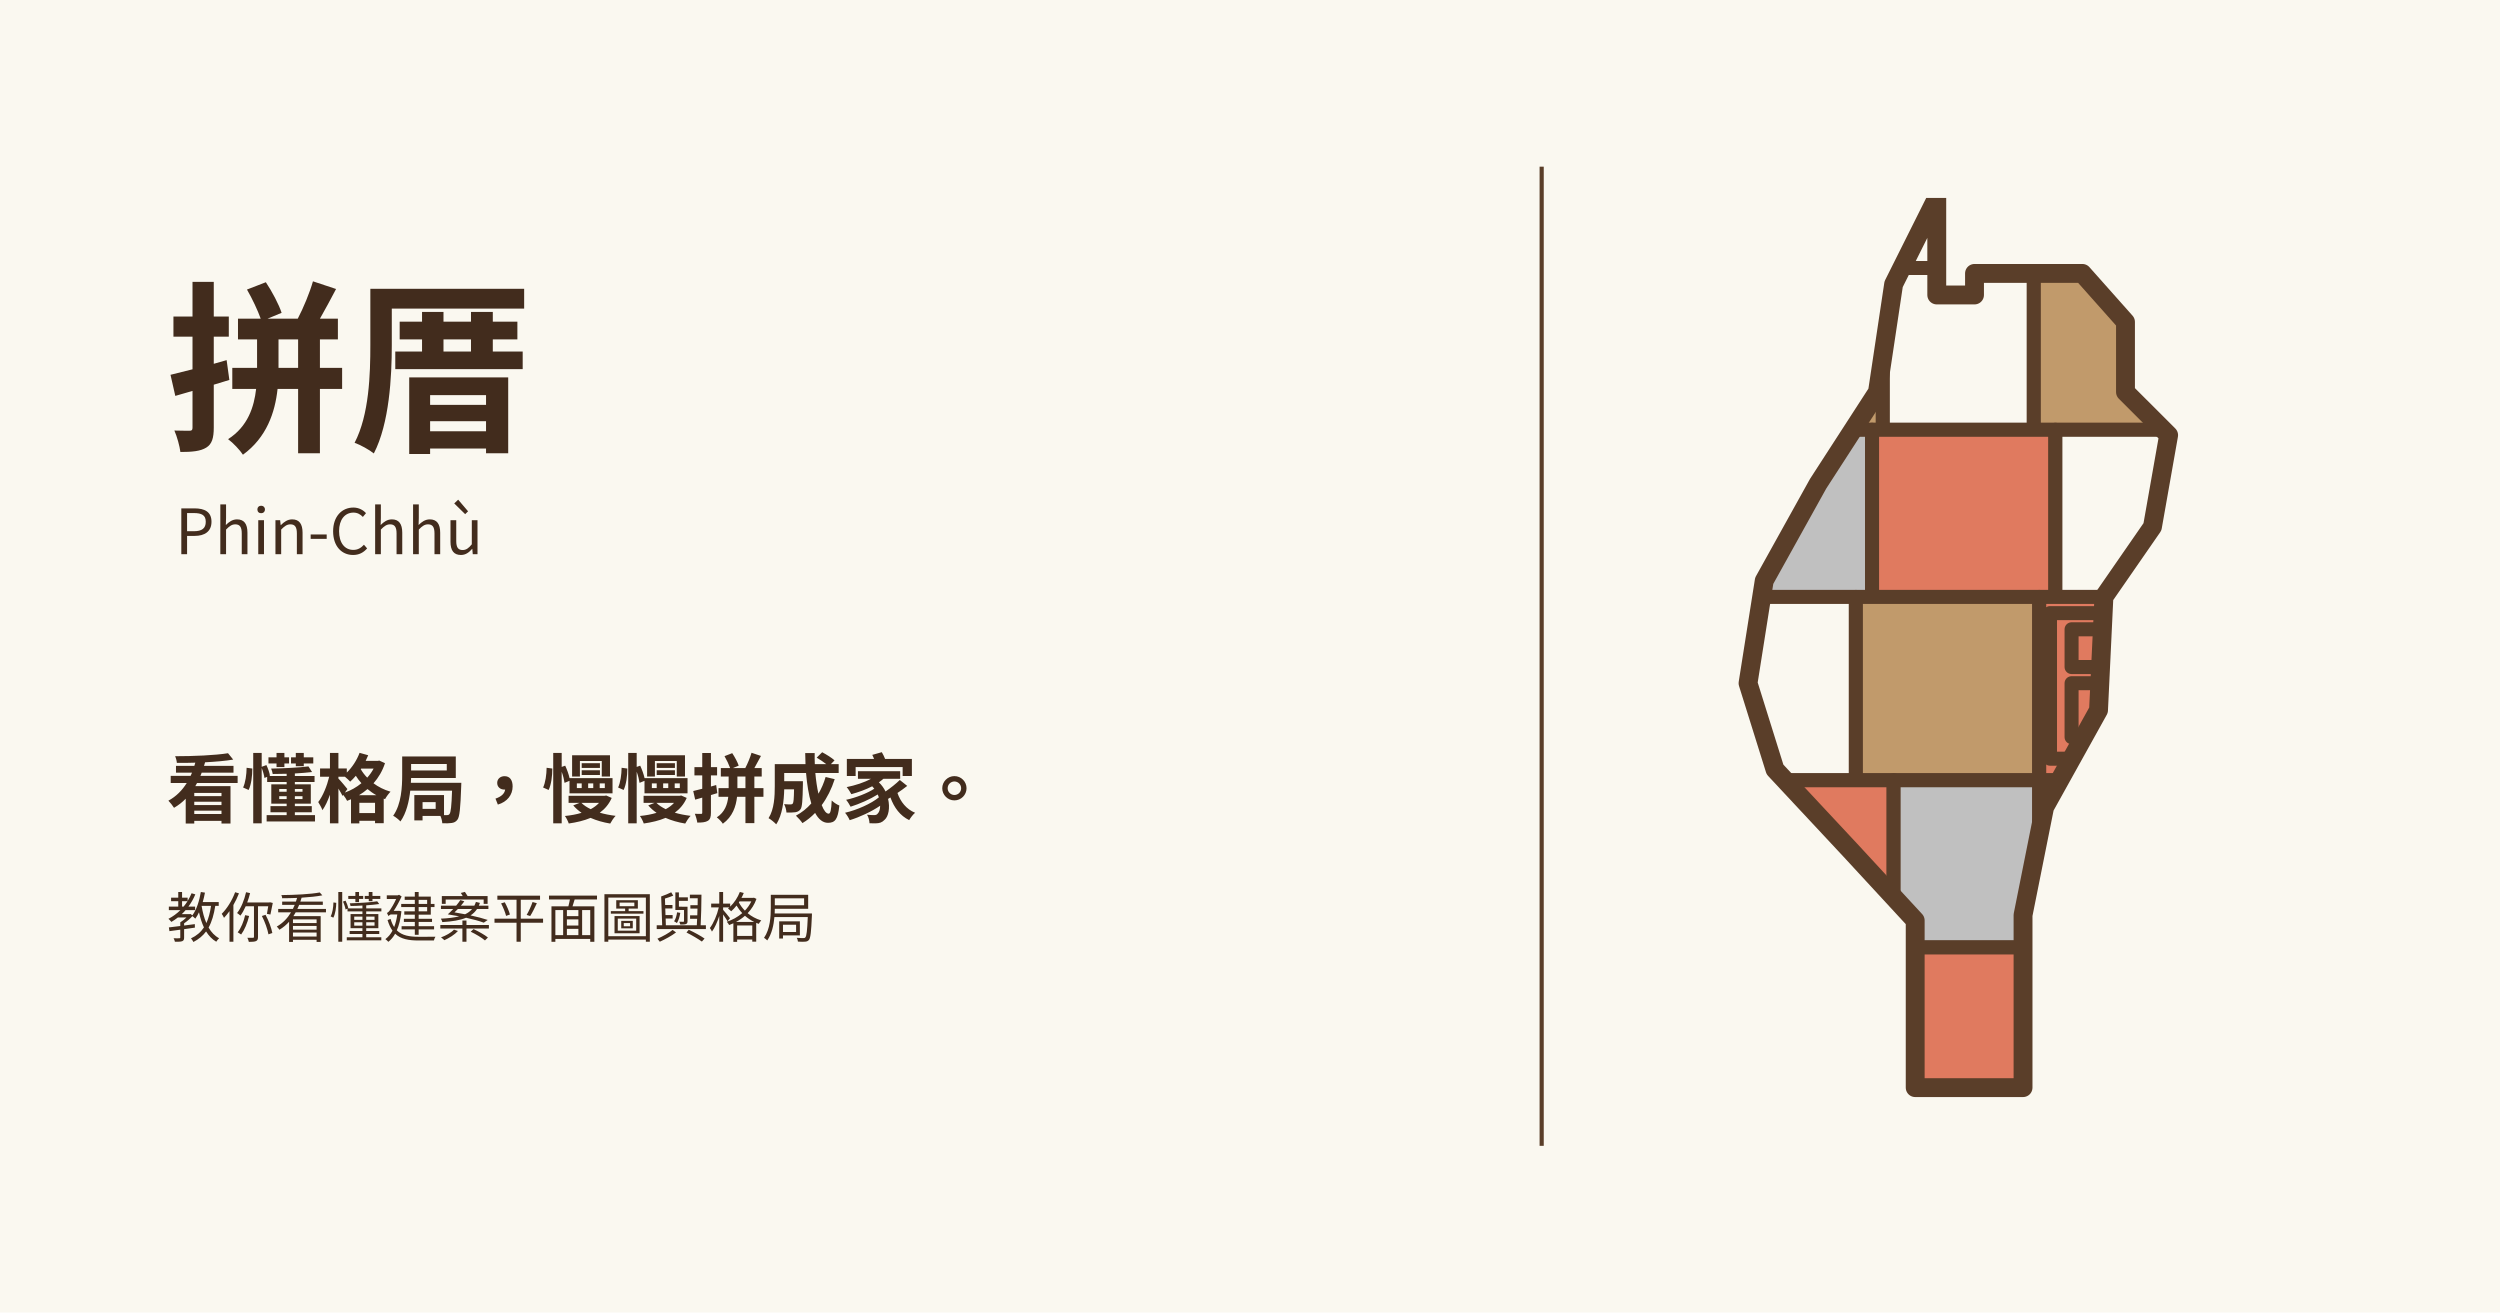
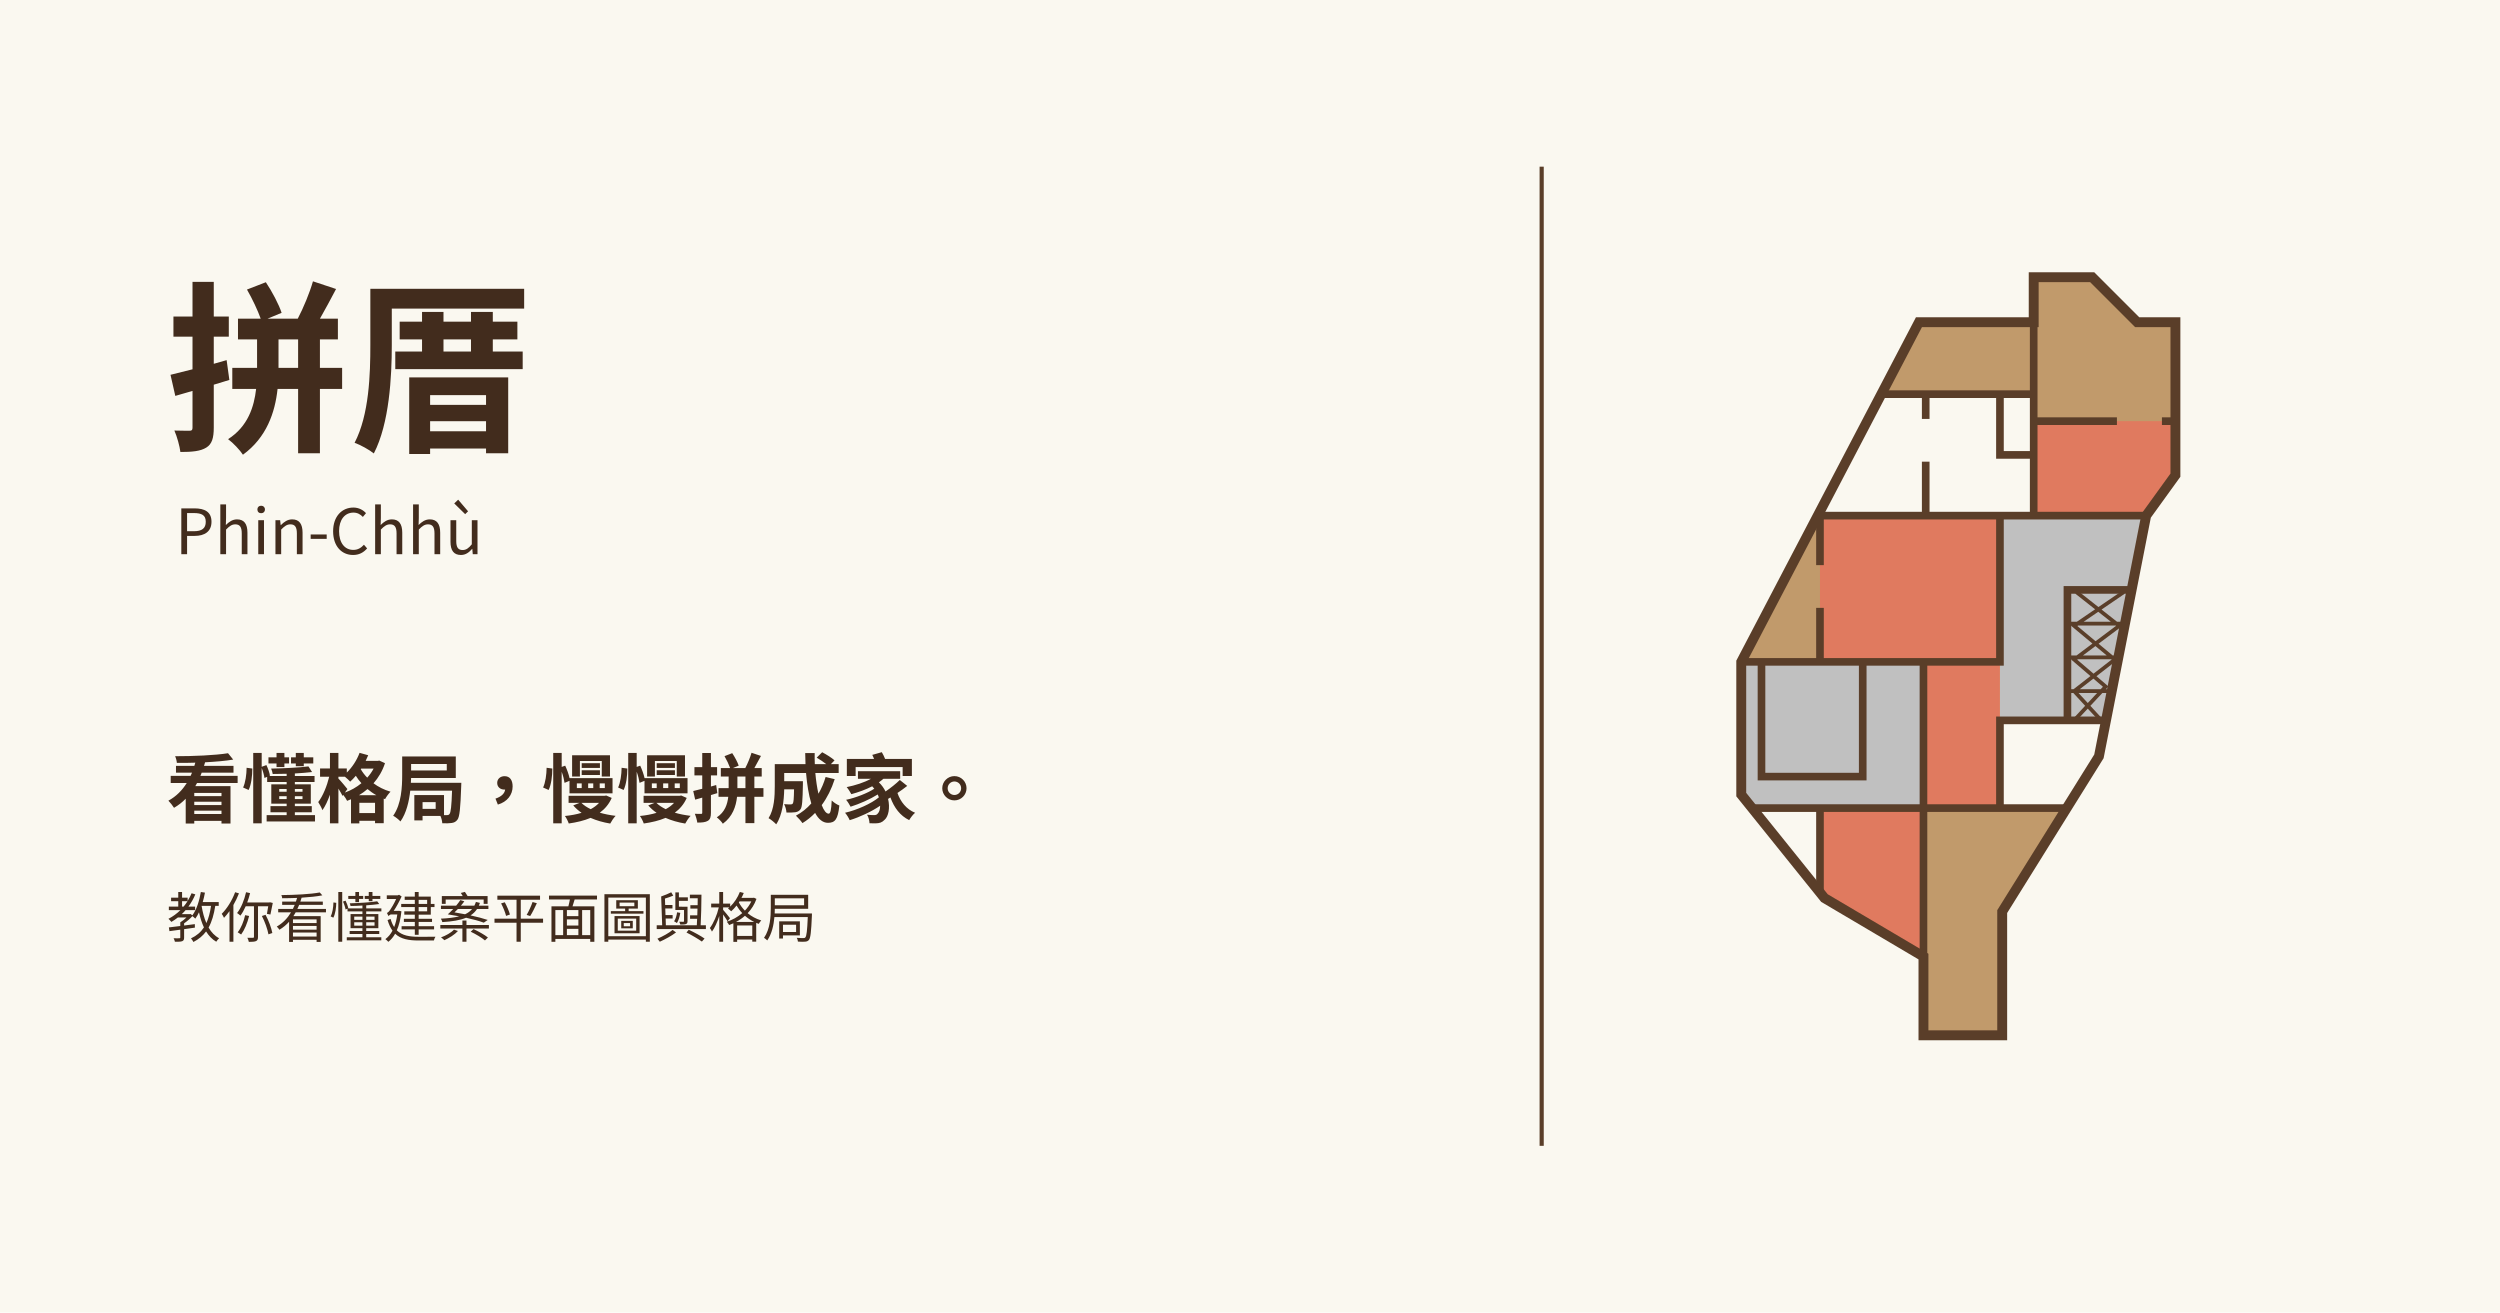
<svg xmlns="http://www.w3.org/2000/svg" width="1200" height="630" viewBox="0 0 1200 630" role="img" aria-label="拼厝：由平面圖方格拼成的台灣意象">
  <rect width="1200" height="630" fill="#faf8f0" />
  <path d="M740 80v470" stroke="#5a3e29" stroke-width="2" />
  <g fill="#422c1d" font-family="-apple-system, BlinkMacSystemFont, &quot;PingFang TC&quot;, &quot;Segoe UI&quot;, &quot;Microsoft JhengHei&quot;, &quot;Noto Sans CJK TC&quot;, sans-serif">
    <text x="80" y="210" font-size="88" font-weight="700">拼厝</text>
    <text x="84" y="266" font-size="30">Phin-Chhù</text>
    <text x="80" y="392" font-size="36" font-weight="700">看懂格局，慢慢拼成家。</text>
    <text x="80" y="450" font-size="26">教你看懂建案平面圖與格局</text>
  </g>
  <g transform="translate(825 95)" aria-hidden="true">
-     <svg width="230" height="440" viewBox="10 -10 86 170" role="img" aria-label="拼厝">
+     <svg width="230" height="440" viewBox="410 40 213 357" role="img" aria-label="拼厝">
      <defs>
        <clipPath id="_R_4_">
-           <path d="M56 4h20l8 9v13l8 8-3 17-9 13-1 21-10 18-4 20v32H45v-31l-12-13-14-15-5-16 3-19 10-18 11-17 3-20 8-16V8h7z" />
+           <path d="M550 50h26l20 20h17v68l-13 18-21 107-43 69v55h-35v-35l-44-26-37-46v-59l79-151h51z" />
        </clipPath>
      </defs>
-       <g clip-path="url(#_R_4_)" stroke="#5a3e29" stroke-width="2.6" stroke-linejoin="round">
-         <rect x="6" y="3" width="33" height="30" fill="#c19a6b" />
-         <rect x="39" y="3" width="28" height="30" fill="#faf8f0" />
-         <rect x="67" y="3" width="33" height="30" fill="#c19a6b" />
-         <rect x="6" y="33" width="31" height="31" fill="#c0c0c0" />
-         <rect x="37" y="33" width="34" height="31" fill="#e07a5f" />
-         <rect x="71" y="33" width="29" height="31" fill="#faf8f0" />
-         <rect x="6" y="64" width="28" height="34" fill="#faf8f0" />
-         <rect x="34" y="64" width="34" height="34" fill="#c19a6b" />
-         <rect x="68" y="64" width="32" height="34" fill="#e07a5f" />
-         <rect x="7" y="98" width="34" height="31" fill="#e07a5f" />
-         <rect x="41" y="98" width="27" height="31" fill="#c0c0c0" />
-         <rect x="68" y="98" width="32" height="31" fill="#faf8f0" />
-         <rect x="7" y="129" width="35" height="40" fill="#faf8f0" />
-         <rect x="42" y="129" width="28" height="40" fill="#e07a5f" />
-         <rect x="70" y="129" width="30" height="40" fill="#c19a6b" />
-         <path d="M70 67h17v27H70zM74 70h9v7h-9zM74 80h9v10h-9z" fill="none" />
+       <g clip-path="url(#_R_4_)">
+         <path d="M550 50h26l20 20h17v68l-13 18-21 107-43 69v55h-35v-35l-44-26-37-46v-59l79-151h51z" fill="#c19a6b" />
+         <path d="M420 102h130v54H420z" fill="#faf8f0" />
+         <path d="M550 114h63v42h-63zM455 156h80v65h-80zM501 221h34v65h-34zM455 286h46v67l-46-27z" fill="#e07a5f" />
+         <path d="M535 156h80v91h-80zM419 221h82v65h-82z" fill="#c0c0c0" />
+         <path d="M535 247h50v39h-50zM420 286h35v40z" fill="#faf8f0" />
+         <g fill="none" stroke="#5a3e29" stroke-width="3.4" stroke-linejoin="miter">
+           <path d="M550 50v106M481 102h69M502 102v11m0 19v24M535 103v26h15M550 114h37m20 0h6" />
+           <path d="M455 156h146M455 156v22m0 19v24M535 156v65H420M429 221v51h45v-51M501 221v131" />
+           <path d="M423 286h142M455 286v38M535 286v-39h47M565 247v-58h29" />
+         </g>
+         <path d="M569 190l19 15-20 15 14 12-14 15M590 190l-22 15 18 15-18 14 12 13M565 204h26M565 219h23M565 234h20" fill="none" stroke="#5a3e29" stroke-width="1.7" />
      </g>
-       <path d="M56 4h20l8 9v13l8 8-3 17-9 13-1 21-10 18-4 20v32H45v-31l-12-13-14-15-5-16 3-19 10-18 11-17 3-20 8-16V8h7z" fill="none" stroke="#5a3e29" stroke-width="3.5" stroke-linejoin="round" />
+       <path d="M550 50h26l20 20h17v68l-13 18-21 107-43 69v55h-35v-35l-44-26-37-46v-59l79-151h51z" fill="none" stroke="#5a3e29" stroke-width="4.4" stroke-linejoin="miter" />
    </svg>
  </g>
</svg>
